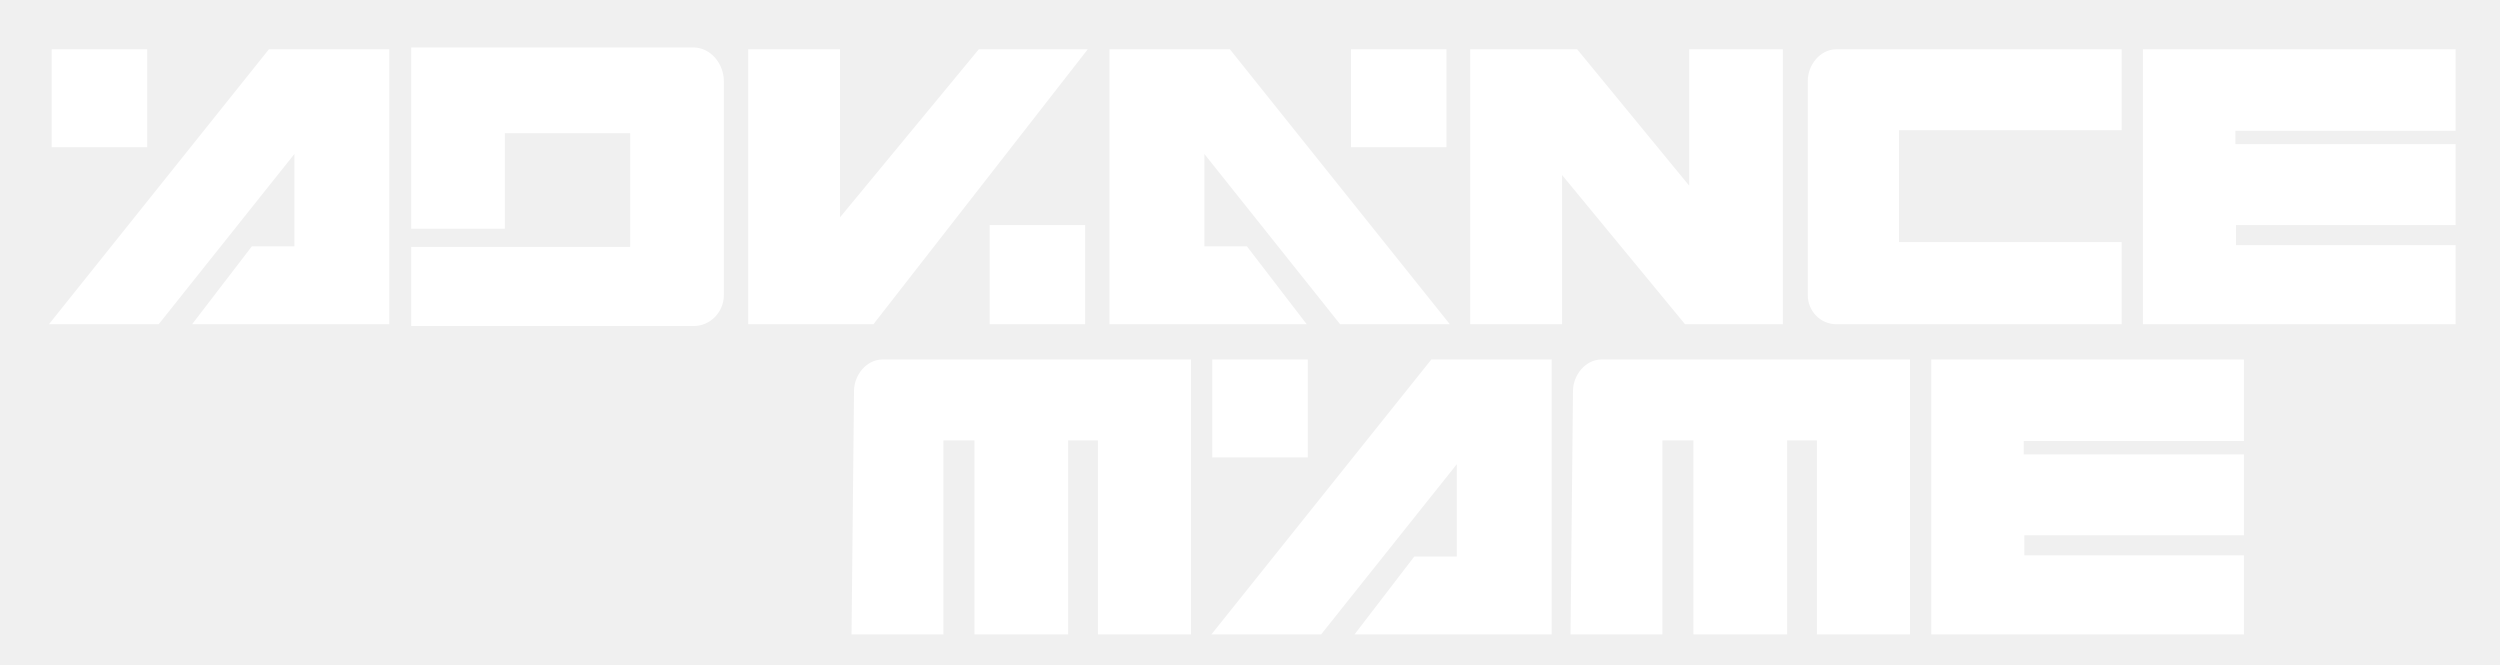
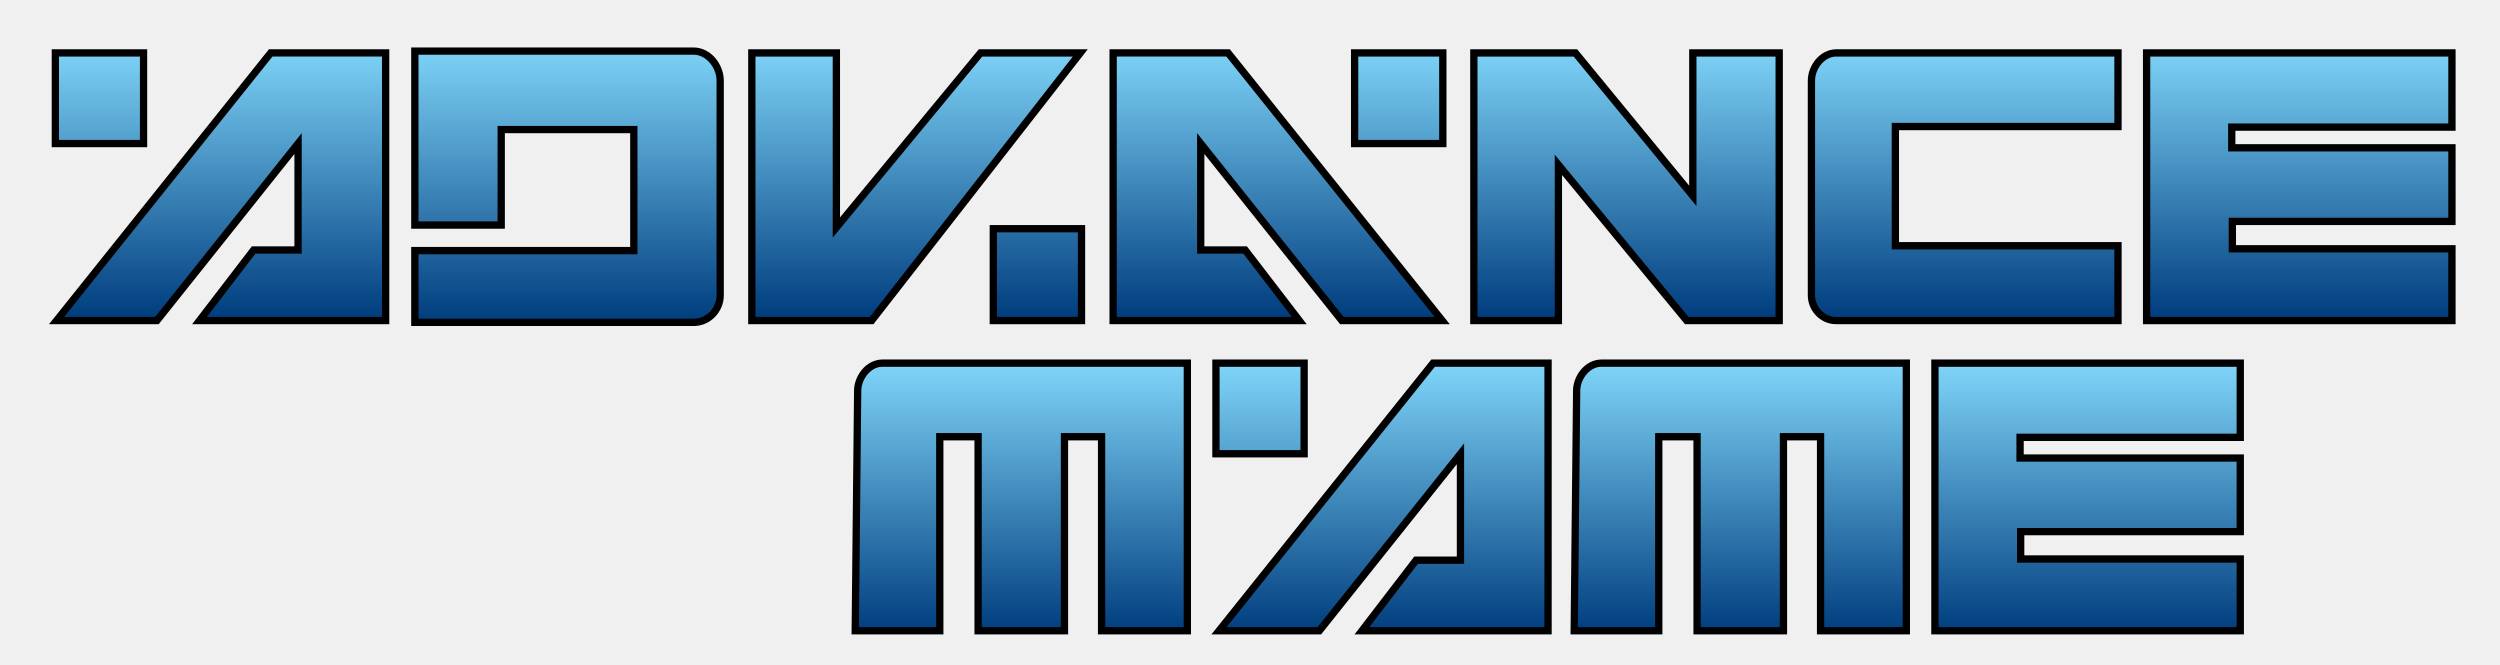
<svg xmlns="http://www.w3.org/2000/svg" version="1.1" id="Layer_2" x="0px" y="0px" width="685px" height="182px" viewBox="0 0 685 182" enable-background="new 0 0 685 182" xml:space="preserve">
-   <defs id="defs174" />
-   <g id="g11" style="fill:#ffffff;fill-opacity:1">
+   <g>
    <linearGradient id="SVGID_1_" gradientUnits="userSpaceOnUse" x1="-115.667" y1="311.5" x2="-115.667" y2="238" gradientTransform="matrix(1 0 0 -1 654 325)">
-       <stop offset="0" style="stop-color:#7ED3F7" id="stop2" />
-       <stop offset="1" style="stop-color:#003D7E" id="stop4" />
+       <stop offset="0" style="stop-color:#7ED3F7" />
+       <stop offset="1" style="stop-color:#003D7E" />
    </linearGradient>
-     <path fill="url(#SVGID_1_)" d="M503.083,14.5c-3.728,0-6.75,3.855-6.75,7.583v58.834c0,3.728,3.022,6.915,6.75,6.915h77.25v-20.5   h-61V34.667h61V14.5H503.083z" id="path7" style="fill:#ffffff;fill-opacity:1" />
-     <path d="M503.083,88.834c-4.317-0.017-7.745-3.648-7.751-7.917l0,0V22.084c0.031-4.223,3.293-8.512,7.751-8.584l0,0v1v1   c-1.508-0.002-2.937,0.785-4.014,2.043l0,0c-1.074,1.252-1.742,2.948-1.738,4.541l0,0v58.833c0.006,3.188,2.611,5.908,5.751,5.915   l0,0h76.249V68.331h-61V33.666h61V15.5h-76.249v-1v-1h78.249v22.166h-61v30.666h61v22.503L503.083,88.834L503.083,88.834z" id="path9" style="fill:#ffffff;fill-opacity:1" />
+     <path fill="url(#SVGID_1_)" d="M503.083,14.5c-3.728,0-6.75,3.855-6.75,7.583v58.834c0,3.728,3.022,6.915,6.75,6.915h77.25v-20.5   h-61V34.667h61V14.5H503.083z" />
+     <path d="M503.083,88.834c-4.317-0.017-7.745-3.648-7.751-7.917l0,0V22.084c0.031-4.223,3.293-8.512,7.751-8.584l0,0v1v1   c-1.508-0.002-2.937,0.785-4.014,2.043l0,0c-1.074,1.252-1.742,2.948-1.738,4.541l0,0v58.833c0.006,3.188,2.611,5.908,5.751,5.915   l0,0h76.249V68.331h-61V33.666h61V15.5h-76.249v-1v-1h78.249v22.166h-61v30.666h61v22.503L503.083,88.834L503.083,88.834z" />
  </g>
-   <g id="g22" style="fill:#ffffff;fill-opacity:1">
+   <g>
    <linearGradient id="SVGID_2_" gradientUnits="userSpaceOnUse" x1="-374.166" y1="224.5" x2="-374.166" y2="151.5" gradientTransform="matrix(1 0 0 -1 654 325)">
-       <stop offset="0" style="stop-color:#7ED3F7" id="stop13" />
-       <stop offset="1" style="stop-color:#003D7E" id="stop15" />
+       <stop offset="0" style="stop-color:#7ED3F7" />
+       <stop offset="1" style="stop-color:#003D7E" />
    </linearGradient>
-     <path fill="url(#SVGID_2_)" d="M235,107.084c0-3.729,3.022-7.584,6.75-7.584h83.584v73.333h-23.5v-53.167h-10.167v53.167H268   v-53.167h-10.5v53.167h-23.167L235,107.084z" id="path18" style="fill:#ffffff;fill-opacity:1" />
-     <path d="M267,173.833v-53.17h-8.501v53.17h-25.177l0.678-66.75h-0.002c0.031-4.224,3.294-8.513,7.752-8.585l0,0h84.583v75.333   h-25.502v-53.166h-8.166v53.168H267L267,173.833z M302.834,118.665l-0.002,53.167h21.501V100.5h-82.582   c-1.509-0.004-2.937,0.784-4.014,2.043l0,0c-1.075,1.251-1.743,2.947-1.736,4.54l0,0h-1l0.998,0.011l-0.656,64.738H256.5v-53.167   H269v53.167h21.666v-53.167H302.834L302.834,118.665z" id="path20" style="fill:#ffffff;fill-opacity:1" />
+     <path fill="url(#SVGID_2_)" d="M235,107.084c0-3.729,3.022-7.584,6.75-7.584h83.584v73.333h-23.5v-53.167h-10.167v53.167H268   v-53.167h-10.5v53.167h-23.167L235,107.084z" />
+     <path d="M267,173.833v-53.17h-8.501v53.17h-25.177l0.678-66.75h-0.002c0.031-4.224,3.294-8.513,7.752-8.585l0,0h84.583v75.333   h-25.502v-53.166h-8.166v53.168H267L267,173.833z M302.834,118.665l-0.002,53.167h21.501V100.5h-82.582   c-1.509-0.004-2.937,0.784-4.014,2.043l0,0c-1.075,1.251-1.743,2.947-1.736,4.54l0,0h-1l0.998,0.011l-0.656,64.738H256.5v-53.167   H269v53.167h21.666v-53.167H302.834L302.834,118.665z" />
  </g>
-   <g id="g33" style="fill:#ffffff;fill-opacity:1">
+   <g>
    <linearGradient id="SVGID_3_" gradientUnits="userSpaceOnUse" x1="-177.166" y1="224.5" x2="-177.166" y2="151.5" gradientTransform="matrix(1 0 0 -1 654 325)">
-       <stop offset="0" style="stop-color:#7ED3F7" id="stop24" />
-       <stop offset="1" style="stop-color:#003D7E" id="stop26" />
+       <stop offset="0" style="stop-color:#7ED3F7" />
+       <stop offset="1" style="stop-color:#003D7E" />
    </linearGradient>
-     <path fill="url(#SVGID_3_)" d="M432,107.084c0-3.729,3.021-7.584,6.75-7.584h83.584v73.333h-23.5v-53.167h-10.167v53.167H465   v-53.167h-10.5v53.167h-23.166L432,107.084z" id="path29" style="fill:#ffffff;fill-opacity:1" />
-     <path d="M463.999,173.833v-53.17H455.5v53.17h-25.177L431,107.072l0,0c0.036-4.219,3.297-8.502,7.75-8.574l0,0h84.584v75.333h-25.5   v-53.166h-8.167v53.168H463.999L463.999,173.833z M499.833,118.665v53.167h21.501V100.5H438.75   c-1.507-0.004-2.936,0.784-4.014,2.043l0,0c-1.073,1.251-1.741,2.947-1.736,4.54l0,0h-1l1,0.011l-0.656,64.738H453.5v-53.167H466   l-0.002,53.167h21.668v-53.167H499.833L499.833,118.665z" id="path31" style="fill:#ffffff;fill-opacity:1" />
+     <path fill="url(#SVGID_3_)" d="M432,107.084c0-3.729,3.021-7.584,6.75-7.584h83.584v73.333h-23.5v-53.167h-10.167v53.167H465   v-53.167h-10.5v53.167h-23.166L432,107.084z" />
+     <path d="M463.999,173.833v-53.17H455.5v53.17h-25.177L431,107.072l0,0c0.036-4.219,3.297-8.502,7.75-8.574l0,0h84.584v75.333h-25.5   v-53.166h-8.167v53.168H463.999L463.999,173.833z M499.833,118.665v53.167h21.501V100.5H438.75   c-1.507-0.004-2.936,0.784-4.014,2.043l0,0c-1.073,1.251-1.741,2.947-1.736,4.54l0,0h-1l1,0.011l-0.656,64.738H453.5v-53.167H466   l-0.002,53.167h21.668v-53.167H499.833L499.833,118.665z" />
  </g>
-   <g id="g44" style="fill:#ffffff;fill-opacity:1">
+   <g>
    <linearGradient id="SVGID_4_" gradientUnits="userSpaceOnUse" x1="-626.75" y1="311.5" x2="-626.75" y2="238" gradientTransform="matrix(1 0 0 -1 654 325)">
-       <stop offset="0" style="stop-color:#7ED3F7" id="stop35" />
-       <stop offset="1" style="stop-color:#003D7E" id="stop37" />
+       <stop offset="0" style="stop-color:#7ED3F7" />
+       <stop offset="1" style="stop-color:#003D7E" />
    </linearGradient>
-     <rect x="15.167" y="14.5" fill="url(#SVGID_4_)" width="24.167" height="24.834" id="rect40" style="fill:#ffffff;fill-opacity:1" />
-     <path d="M14.166,40.334V13.5h26.167v25.834v1H14.166L14.166,40.334z M39.333,39.334v-1V39.334L39.333,39.334z M16.166,38.334   h22.168V15.499H16.166V38.334L16.166,38.334z" id="path42" style="fill:#ffffff;fill-opacity:1" />
+     <rect x="15.167" y="14.5" fill="url(#SVGID_4_)" width="24.167" height="24.834" />
+     <path d="M14.166,40.334V13.5h26.167v25.834v1H14.166L14.166,40.334z M39.333,39.334v-1V39.334L39.333,39.334z M16.166,38.334   h22.168V15.499H16.166V38.334L16.166,38.334z" />
  </g>
-   <g id="g55" style="fill:#ffffff;fill-opacity:1">
+   <g>
    <linearGradient id="SVGID_5_" gradientUnits="userSpaceOnUse" x1="-270.75" y1="311.5" x2="-270.75" y2="238" gradientTransform="matrix(1 0 0 -1 654 325)">
-       <stop offset="0" style="stop-color:#7ED3F7" id="stop46" />
-       <stop offset="1" style="stop-color:#003D7E" id="stop48" />
+       <stop offset="0" style="stop-color:#7ED3F7" />
+       <stop offset="1" style="stop-color:#003D7E" />
    </linearGradient>
-     <rect x="371.167" y="14.5" fill="url(#SVGID_5_)" width="24.167" height="24.834" id="rect51" style="fill:#ffffff;fill-opacity:1" />
-     <path d="M370.166,40.334V13.5h26.167v25.834v1H370.166L370.166,40.334z M395.333,39.334v-1V39.334L395.333,39.334z M372.167,38.334   h22.166V15.499h-22.166V38.334L372.167,38.334z" id="path53" style="fill:#ffffff;fill-opacity:1" />
+     <rect x="371.167" y="14.5" fill="url(#SVGID_5_)" width="24.167" height="24.834" />
+     <path d="M370.166,40.334V13.5h26.167v25.834v1H370.166L370.166,40.334z M395.333,39.334v-1V39.334L395.333,39.334z M372.167,38.334   h22.166V15.499h-22.166V38.334L372.167,38.334z" />
  </g>
-   <g id="g66" style="fill:#ffffff;fill-opacity:1">
+   <g>
    <linearGradient id="SVGID_6_" gradientUnits="userSpaceOnUse" x1="-308.75" y1="224.5" x2="-308.75" y2="151.5" gradientTransform="matrix(1 0 0 -1 654 325)">
-       <stop offset="0" style="stop-color:#7ED3F7" id="stop57" />
-       <stop offset="1" style="stop-color:#003D7E" id="stop59" />
+       <stop offset="0" style="stop-color:#7ED3F7" />
+       <stop offset="1" style="stop-color:#003D7E" />
    </linearGradient>
-     <rect x="333.166" y="99.5" fill="url(#SVGID_6_)" width="24.168" height="24.834" id="rect62" style="fill:#ffffff;fill-opacity:1" />
-     <path d="M332.166,125.334V98.499h26.167v25.835v1H332.166L332.166,125.334z M357.335,124.334v-1.002V124.334L357.335,124.334z    M334.165,123.332h22.17V100.5h-22.17V123.332L334.165,123.332z" id="path64" style="fill:#ffffff;fill-opacity:1" />
+     <rect x="333.166" y="99.5" fill="url(#SVGID_6_)" width="24.168" height="24.834" />
+     <path d="M332.166,125.334V98.499h26.167v25.835v1H332.166L332.166,125.334z M357.335,124.334v-1.002V124.334L357.335,124.334z    M334.165,123.332h22.17V100.5h-22.17V123.332L334.165,123.332z" />
  </g>
-   <g id="g77" style="fill:#ffffff;fill-opacity:1">
+   <g>
    <linearGradient id="SVGID_7_" gradientUnits="userSpaceOnUse" x1="-593.417" y1="311.5" x2="-593.417" y2="238" gradientTransform="matrix(1 0 0 -1 654 325)">
-       <stop offset="0" style="stop-color:#7ED3F7" id="stop68" />
-       <stop offset="1" style="stop-color:#003D7E" id="stop70" />
+       <stop offset="0" style="stop-color:#7ED3F7" />
+       <stop offset="1" style="stop-color:#003D7E" />
    </linearGradient>
-     <polygon fill="url(#SVGID_7_)" points="15.5,87.833 74.167,14.5 105.667,14.5 105.667,87.833 54.667,87.833 69.5,68.5 81.667,68.5    81.667,39.333 43,87.833  " id="polygon73" style="fill:#ffffff;fill-opacity:1" />
-     <path d="M52.636,88.832l16.37-21.334h11.66V42.19L43.482,88.832H15.499v-0.999l0.781,0.623l-0.781-0.623v0.999h-2.08l60.267-75.333   h32.98v75.333H52.636L52.636,88.832z M42.517,86.833l40.149-50.357V69.5l-12.675-0.003L56.693,86.831h47.973V15.499h-30.02   L17.579,86.833H42.517L42.517,86.833z" id="path75" style="fill:#ffffff;fill-opacity:1" />
+     <polygon fill="url(#SVGID_7_)" points="15.5,87.833 74.167,14.5 105.667,14.5 105.667,87.833 54.667,87.833 69.5,68.5 81.667,68.5    81.667,39.333 43,87.833  " />
+     <path d="M52.636,88.832l16.37-21.334h11.66V42.19L43.482,88.832H15.499v-0.999l0.781,0.623l-0.781-0.623v0.999h-2.08l60.267-75.333   h32.98v75.333H52.636L52.636,88.832z M42.517,86.833l40.149-50.357V69.5l-12.675-0.003L56.693,86.831h47.973V15.499h-30.02   L17.579,86.833H42.517L42.517,86.833z" />
  </g>
-   <g id="g88" style="fill:#ffffff;fill-opacity:1">
+   <g>
    <linearGradient id="SVGID_8_" gradientUnits="userSpaceOnUse" x1="-274.917" y1="224.5" x2="-274.917" y2="151.5" gradientTransform="matrix(1 0 0 -1 654 325)">
-       <stop offset="0" style="stop-color:#7ED3F7" id="stop79" />
-       <stop offset="1" style="stop-color:#003D7E" id="stop81" />
+       <stop offset="0" style="stop-color:#7ED3F7" />
+       <stop offset="1" style="stop-color:#003D7E" />
    </linearGradient>
-     <polygon fill="url(#SVGID_8_)" points="334,172.833 392.666,99.5 424.166,99.5 424.166,172.833 373.166,172.833 388,153.5    400.166,153.5 400.166,124.334 361.5,172.833  " id="polygon84" style="fill:#ffffff;fill-opacity:1" />
-     <path d="M371.136,173.832l16.371-21.334h11.657v-25.307l-37.183,46.641H334v-1l0.781,0.624L334,172.832v1h-2.081l60.265-75.333   h32.981v75.333H371.136L371.136,173.832z M361.018,171.833l40.148-50.356V154.5l-12.674-0.002l-13.3,17.332h47.973v-71.331h-30.019   l-57.067,71.334H361.018L361.018,171.833z" id="path86" style="fill:#ffffff;fill-opacity:1" />
+     <polygon fill="url(#SVGID_8_)" points="334,172.833 392.666,99.5 424.166,99.5 424.166,172.833 373.166,172.833 388,153.5    400.166,153.5 400.166,124.334 361.5,172.833  " />
+     <path d="M371.136,173.832l16.371-21.334h11.657v-25.307l-37.183,46.641H334v-1l0.781,0.624L334,172.832v1h-2.081l60.265-75.333   h32.981v75.333H371.136L371.136,173.832z M361.018,171.833l40.148-50.356V154.5l-12.674-0.002l-13.3,17.332h47.973v-71.331h-30.019   l-57.067,71.334H361.018L361.018,171.833z" />
  </g>
-   <g id="g99" style="fill:#ffffff;fill-opacity:1">
+   <g>
    <linearGradient id="SVGID_9_" gradientUnits="userSpaceOnUse" x1="-303.917" y1="311.5" x2="-303.917" y2="238" gradientTransform="matrix(1 0 0 -1 654 325)">
-       <stop offset="0" style="stop-color:#7ED3F7" id="stop90" />
-       <stop offset="1" style="stop-color:#003D7E" id="stop92" />
+       <stop offset="0" style="stop-color:#7ED3F7" />
+       <stop offset="1" style="stop-color:#003D7E" />
    </linearGradient>
-     <polygon fill="url(#SVGID_9_)" points="395.166,87.833 336.5,14.5 305,14.5 305,87.833 356,87.833 341.166,68.5 329,68.5    329,39.333 367.666,87.833  " id="polygon95" style="fill:#ffffff;fill-opacity:1" />
-     <path d="M367.183,88.832l-37.185-46.64v25.306h11.66l16.37,21.334h-54.03V13.499h32.98l58.967,73.708l-0.781,0.626v-1v1   l0.781-0.626l1.302,1.625H367.183L367.183,88.832z M368.146,86.833h24.938l-57.067-71.334h-30.02v71.332h47.973L340.673,69.5   h-12.675V36.474L368.146,86.833L368.146,86.833z" id="path97" style="fill:#ffffff;fill-opacity:1" />
+     <polygon fill="url(#SVGID_9_)" points="395.166,87.833 336.5,14.5 305,14.5 305,87.833 356,87.833 341.166,68.5 329,68.5    329,39.333 367.666,87.833  " />
+     <path d="M367.183,88.832l-37.185-46.64v25.306h11.66l16.37,21.334h-54.03V13.499h32.98l58.967,73.708l-0.781,0.626v-1v1   l0.781-0.626l1.302,1.625H367.183L367.183,88.832z M368.146,86.833h24.938l-57.067-71.334h-30.02v71.332h47.973L340.673,69.5   h-12.675V36.474L368.146,86.833L368.146,86.833z" />
  </g>
-   <g id="g114" style="fill:#ffffff;fill-opacity:1">
-     <g id="g108" style="fill:#ffffff;fill-opacity:1">
+   <g>
+     <g>
      <linearGradient id="SVGID_10_" gradientUnits="userSpaceOnUse" x1="-498.5" y1="311.847" x2="-498.5" y2="236.837" gradientTransform="matrix(1 0 0 -1 654 325)">
-         <stop offset="0" style="stop-color:#7ED3F7" id="stop101" />
-         <stop offset="1" style="stop-color:#003D7E" id="stop103" />
+         <stop offset="0" style="stop-color:#7ED3F7" />
+         <stop offset="1" style="stop-color:#003D7E" />
      </linearGradient>
-       <path fill="url(#SVGID_10_)" d="M190.083,13.999h-76.416v47.667h23.666V35.5h36.333v33.166l-59.999,0.002v19.665h76.416    c4.022-0.007,7.247-3.417,7.249-7.414V22.084C197.317,18.107,194.175,14.036,190.083,13.999z" id="path106" style="fill:#ffffff;fill-opacity:1" />
+       <path fill="url(#SVGID_10_)" d="M190.083,13.999h-76.416v47.667h23.666V35.5h36.333v33.166l-59.999,0.002v19.665h76.416    c4.022-0.007,7.247-3.417,7.249-7.414V22.084C197.317,18.107,194.175,14.036,190.083,13.999z" />
    </g>
-     <g id="g112" style="fill:#ffffff;fill-opacity:1">
-       <path d="M112.667,89.332V67.668l59.999-0.002V36.499h-34.333v26.167h-25.666V12.999h77.416v0.999l0.01-0.999    c4.793,0.101,8.201,4.625,8.238,9.085l0,0v58.835c-0.006,4.534-3.64,8.395-8.249,8.413l0,0H112.667L112.667,89.332z     M114.667,87.332h75.414c3.439-0.004,6.254-2.954,6.252-6.413l0,0V22.088c0.006-3.498-2.871-7.095-6.258-7.089l0,0h-75.408v45.667    h21.666V34.499h38.333v35.167h-59.999V87.332L114.667,87.332z" id="path110" style="fill:#ffffff;fill-opacity:1" />
+     <g>
+       <path d="M112.667,89.332V67.668l59.999-0.002V36.499h-34.333v26.167h-25.666V12.999h77.416v0.999l0.01-0.999    c4.793,0.101,8.201,4.625,8.238,9.085l0,0v58.835c-0.006,4.534-3.64,8.395-8.249,8.413l0,0H112.667L112.667,89.332z     M114.667,87.332h75.414c3.439-0.004,6.254-2.954,6.252-6.413l0,0V22.088c0.006-3.498-2.871-7.095-6.258-7.089l0,0h-75.408v45.667    h21.666V34.499h38.333v35.167h-59.999V87.332L114.667,87.332z" />
    </g>
  </g>
-   <g id="g125" style="fill:#ffffff;fill-opacity:1">
+   <g>
    <linearGradient id="SVGID_11_" gradientUnits="userSpaceOnUse" x1="-403" y1="311.5" x2="-403" y2="238" gradientTransform="matrix(1 0 0 -1 654 325)">
-       <stop offset="0" style="stop-color:#7ED3F7" id="stop116" />
-       <stop offset="1" style="stop-color:#003D7E" id="stop118" />
+       <stop offset="0" style="stop-color:#7ED3F7" />
+       <stop offset="1" style="stop-color:#003D7E" />
    </linearGradient>
-     <polygon fill="url(#SVGID_11_)" points="206,14.5 206,87.833 238.833,87.833 296,14.5 268.667,14.5 229.167,62.334 229.167,14.5     " id="polygon121" style="fill:#ffffff;fill-opacity:1" />
-     <path d="M204.999,88.834V14.5v-1h25.169v46.049L268.195,13.5h29.853l-58.726,75.334H204.999L204.999,88.834z M206.999,86.832   h31.346L293.951,15.5h-24.813l-40.972,49.614V15.5H207L206.999,86.832L206.999,86.832z M206,15.5v-1V15.5L206,15.5z" id="path123" style="fill:#ffffff;fill-opacity:1" />
+     <polygon fill="url(#SVGID_11_)" points="206,14.5 206,87.833 238.833,87.833 296,14.5 268.667,14.5 229.167,62.334 229.167,14.5     " />
+     <path d="M204.999,88.834V14.5v-1h25.169v46.049L268.195,13.5h29.853l-58.726,75.334H204.999L204.999,88.834z M206.999,86.832   h31.346L293.951,15.5h-24.813l-40.972,49.614V15.5H207L206.999,86.832L206.999,86.832z M206,15.5v-1V15.5L206,15.5z" />
  </g>
-   <g id="g136" style="fill:#ffffff;fill-opacity:1">
+   <g>
    <linearGradient id="SVGID_12_" gradientUnits="userSpaceOnUse" x1="-369.75" y1="311.5" x2="-369.75" y2="238" gradientTransform="matrix(1 0 0 -1 654 325)">
-       <stop offset="0" style="stop-color:#7ED3F7" id="stop127" />
-       <stop offset="1" style="stop-color:#003D7E" id="stop129" />
+       <stop offset="0" style="stop-color:#7ED3F7" />
+       <stop offset="1" style="stop-color:#003D7E" />
    </linearGradient>
-     <rect x="272.167" y="62.667" fill="url(#SVGID_12_)" width="24.167" height="25.166" id="rect132" style="fill:#ffffff;fill-opacity:1" />
-     <path d="M271.166,88.834V61.665h26.167v26.167v1.002H271.166L271.166,88.834z M296.333,87.832v-1V87.832L296.333,87.832z    M273.166,86.832h22.167V63.666h-22.167V86.832L273.166,86.832z" id="path134" style="fill:#ffffff;fill-opacity:1" />
+     <rect x="272.167" y="62.667" fill="url(#SVGID_12_)" width="24.167" height="25.166" />
+     <path d="M271.166,88.834V61.665h26.167v26.167v1.002H271.166L271.166,88.834z M296.333,87.832v-1V87.832L296.333,87.832z    M273.166,86.832h22.167V63.666h-22.167V86.832L273.166,86.832z" />
  </g>
-   <g id="g147" style="fill:#ffffff;fill-opacity:1">
+   <g>
    <linearGradient id="SVGID_13_" gradientUnits="userSpaceOnUse" x1="-208.333" y1="311.5" x2="-208.333" y2="238" gradientTransform="matrix(1 0 0 -1 654 325)">
-       <stop offset="0" style="stop-color:#7ED3F7" id="stop138" />
-       <stop offset="1" style="stop-color:#003D7E" id="stop140" />
+       <stop offset="0" style="stop-color:#7ED3F7" />
+       <stop offset="1" style="stop-color:#003D7E" />
    </linearGradient>
-     <polygon fill="url(#SVGID_13_)" points="403.833,87.833 403.833,14.5 431.667,14.5 463.833,53.667 463.833,14.5 487.5,14.5    487.5,87.833 462.167,87.833 427,45.167 427,87.833  " id="polygon143" style="fill:#ffffff;fill-opacity:1" />
-     <path d="M461.695,88.834L428,47.953v40.881h-24.167v-1.002h1h-1v1.002h-1V13.5h29.305l30.695,37.372V13.5H488.5v75.334H461.695   L461.695,88.834z M404.833,86.832L426,86.829v-44.45l36.639,44.45h23.859V15.5h-21.665v40.961L431.194,15.5h-26.361V86.832   L404.833,86.832z" id="path145" style="fill:#ffffff;fill-opacity:1" />
+     <polygon fill="url(#SVGID_13_)" points="403.833,87.833 403.833,14.5 431.667,14.5 463.833,53.667 463.833,14.5 487.5,14.5    487.5,87.833 462.167,87.833 427,45.167 427,87.833  " />
+     <path d="M461.695,88.834L428,47.953v40.881h-24.167v-1.002h1h-1v1.002h-1V13.5h29.305l30.695,37.372V13.5H488.5v75.334H461.695   L461.695,88.834z M404.833,86.832L426,86.829v-44.45l36.639,44.45h23.859V15.5h-21.665v40.961L431.194,15.5h-26.361V86.832   L404.833,86.832z" />
  </g>
-   <g id="g158" style="fill:#ffffff;fill-opacity:1">
+   <g>
    <linearGradient id="SVGID_14_" gradientUnits="userSpaceOnUse" x1="-24" y1="311.5" x2="-24" y2="238" gradientTransform="matrix(1 0 0 -1 654 325)">
-       <stop offset="0" style="stop-color:#7ED3F7" id="stop149" />
-       <stop offset="1" style="stop-color:#003D7E" id="stop151" />
+       <stop offset="0" style="stop-color:#7ED3F7" />
+       <stop offset="1" style="stop-color:#003D7E" />
    </linearGradient>
-     <polygon fill="url(#SVGID_14_)" points="588.167,14.5 588.167,87.833 671.833,87.833 671.833,68.167 611.667,68.167    611.667,60.667 671.833,60.667 671.833,40.5 611.5,40.5 611.5,34.833 671.833,34.833 671.833,14.5  " id="polygon154" style="fill:#ffffff;fill-opacity:1" />
-     <path d="M587.167,88.834V14.5v-1h85.667v22.333h-60.335V39.5h60.335v22.167h-60.168v5.499h60.168v21.668H587.167L587.167,88.834z    M589.167,86.829h81.666V69.166h-60.166v-9.501h60.166V41.5H610.5v-7.667h60.333V15.5h-81.666V86.829L589.167,86.829z    M588.167,15.5v-1V15.5L588.167,15.5z" id="path156" style="fill:#ffffff;fill-opacity:1" />
+     <polygon fill="url(#SVGID_14_)" points="588.167,14.5 588.167,87.833 671.833,87.833 671.833,68.167 611.667,68.167    611.667,60.667 671.833,60.667 671.833,40.5 611.5,40.5 611.5,34.833 671.833,34.833 671.833,14.5  " />
+     <path d="M587.167,88.834V14.5v-1h85.667v22.333h-60.335V39.5h60.335v22.167h-60.168v5.499h60.168v21.668H587.167L587.167,88.834z    M589.167,86.829h81.666V69.166h-60.166v-9.501h60.166V41.5H610.5v-7.667h60.333V15.5h-81.666V86.829L589.167,86.829z    M588.167,15.5v-1V15.5L588.167,15.5z" />
  </g>
-   <g id="g169" style="fill:#ffffff;fill-opacity:1">
+   <g>
    <linearGradient id="SVGID_15_" gradientUnits="userSpaceOnUse" x1="-82" y1="224.5" x2="-82" y2="151.5" gradientTransform="matrix(1 0 0 -1 654 325)">
-       <stop offset="0" style="stop-color:#7ED3F7" id="stop160" />
-       <stop offset="1" style="stop-color:#003D7E" id="stop162" />
+       <stop offset="0" style="stop-color:#7ED3F7" />
+       <stop offset="1" style="stop-color:#003D7E" />
    </linearGradient>
-     <polygon fill="url(#SVGID_15_)" points="530.166,99.5 530.166,172.833 613.834,172.833 613.834,153.167 553.666,153.167    553.666,145.667 613.834,145.667 613.834,125.5 553.5,125.5 553.5,119.834 613.834,119.834 613.834,99.5  " id="polygon165" style="fill:#ffffff;fill-opacity:1" />
-     <path d="M529.165,173.833V99.5v-1.002h85.669v22.336l-60.334-0.002v3.667h60.334v22.167l-60.169-0.003v5.502h60.169v21.668H529.165   L529.165,173.833z M531.165,171.832h81.668v-17.667h-60.167v-9.499h60.167v-18.167H552.5v-7.667h60.332V100.5h-81.668   L531.165,171.832L531.165,171.832z M530.165,100.5v-1V100.5L530.165,100.5z" id="path167" style="fill:#ffffff;fill-opacity:1" />
+     <polygon fill="url(#SVGID_15_)" points="530.166,99.5 530.166,172.833 613.834,172.833 613.834,153.167 553.666,153.167    553.666,145.667 613.834,145.667 613.834,125.5 553.5,125.5 553.5,119.834 613.834,119.834 613.834,99.5  " />
+     <path d="M529.165,173.833V99.5v-1.002h85.669v22.336l-60.334-0.002v3.667h60.334v22.167l-60.169-0.003v5.502h60.169v21.668H529.165   L529.165,173.833z M531.165,171.832h81.668v-17.667h-60.167v-9.499h60.167v-18.167H552.5v-7.667h60.332V100.5h-81.668   L531.165,171.832L531.165,171.832z M530.165,100.5v-1V100.5L530.165,100.5z" />
  </g>
</svg>
